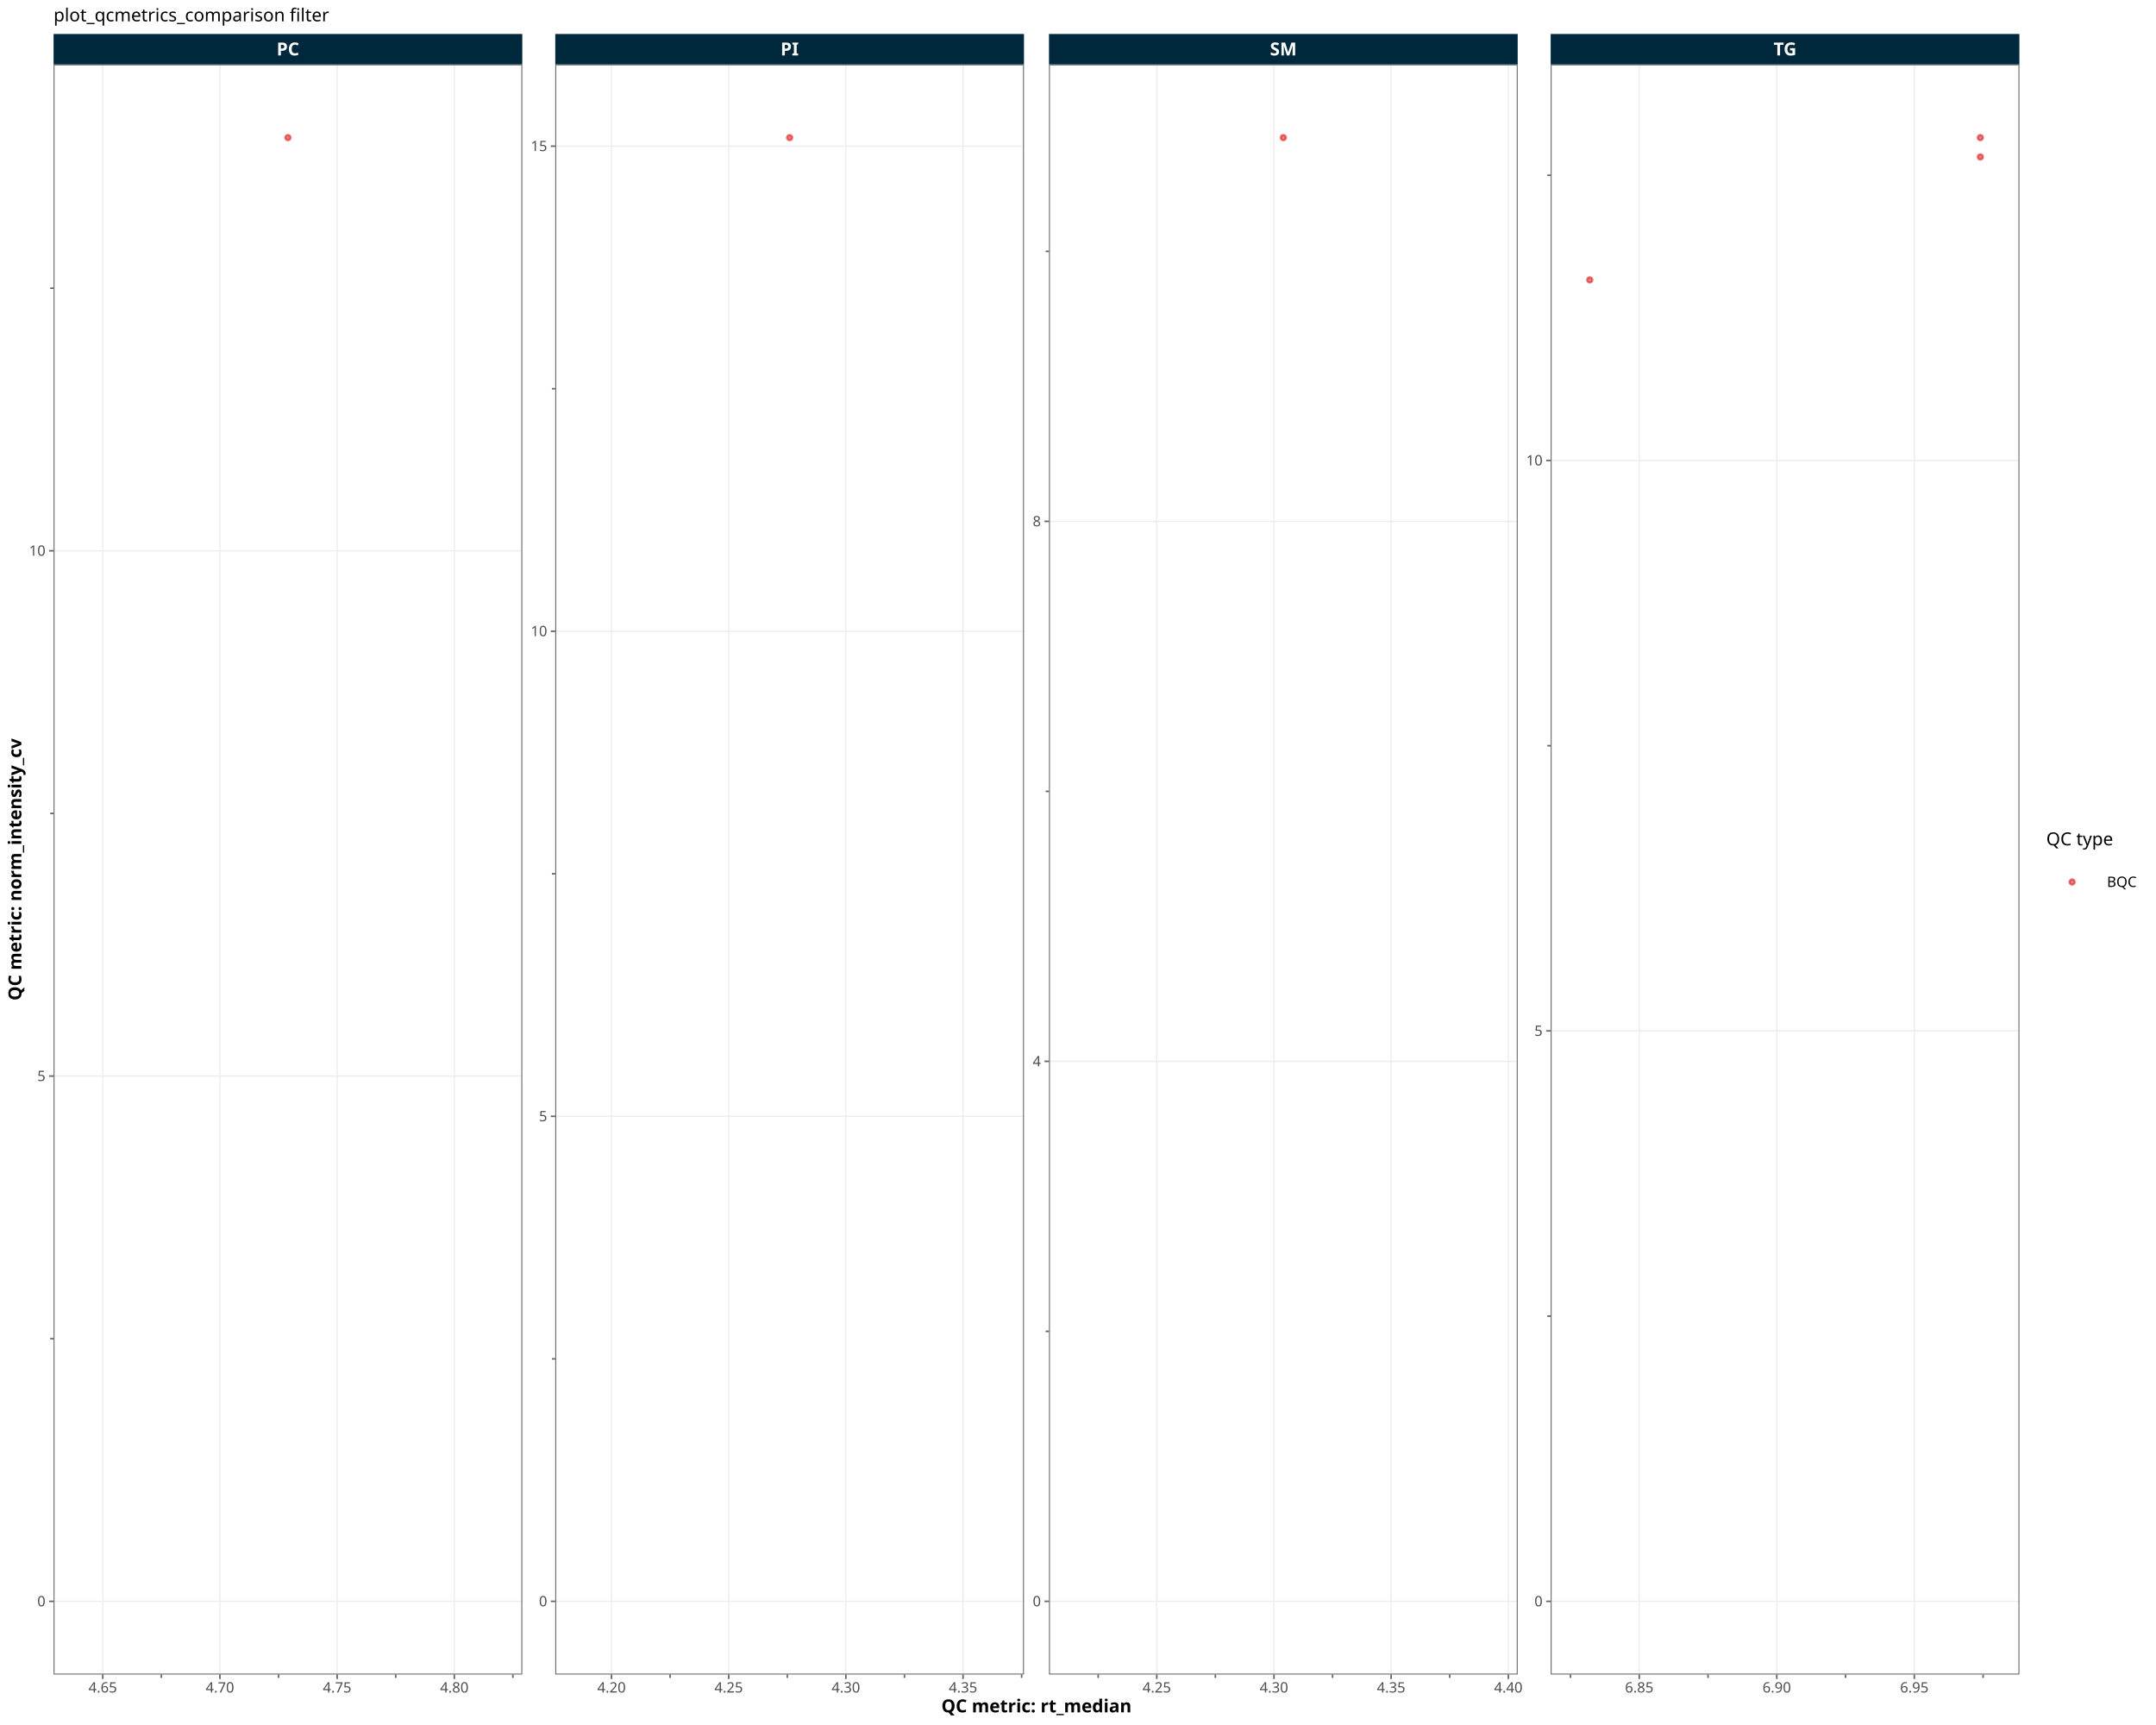
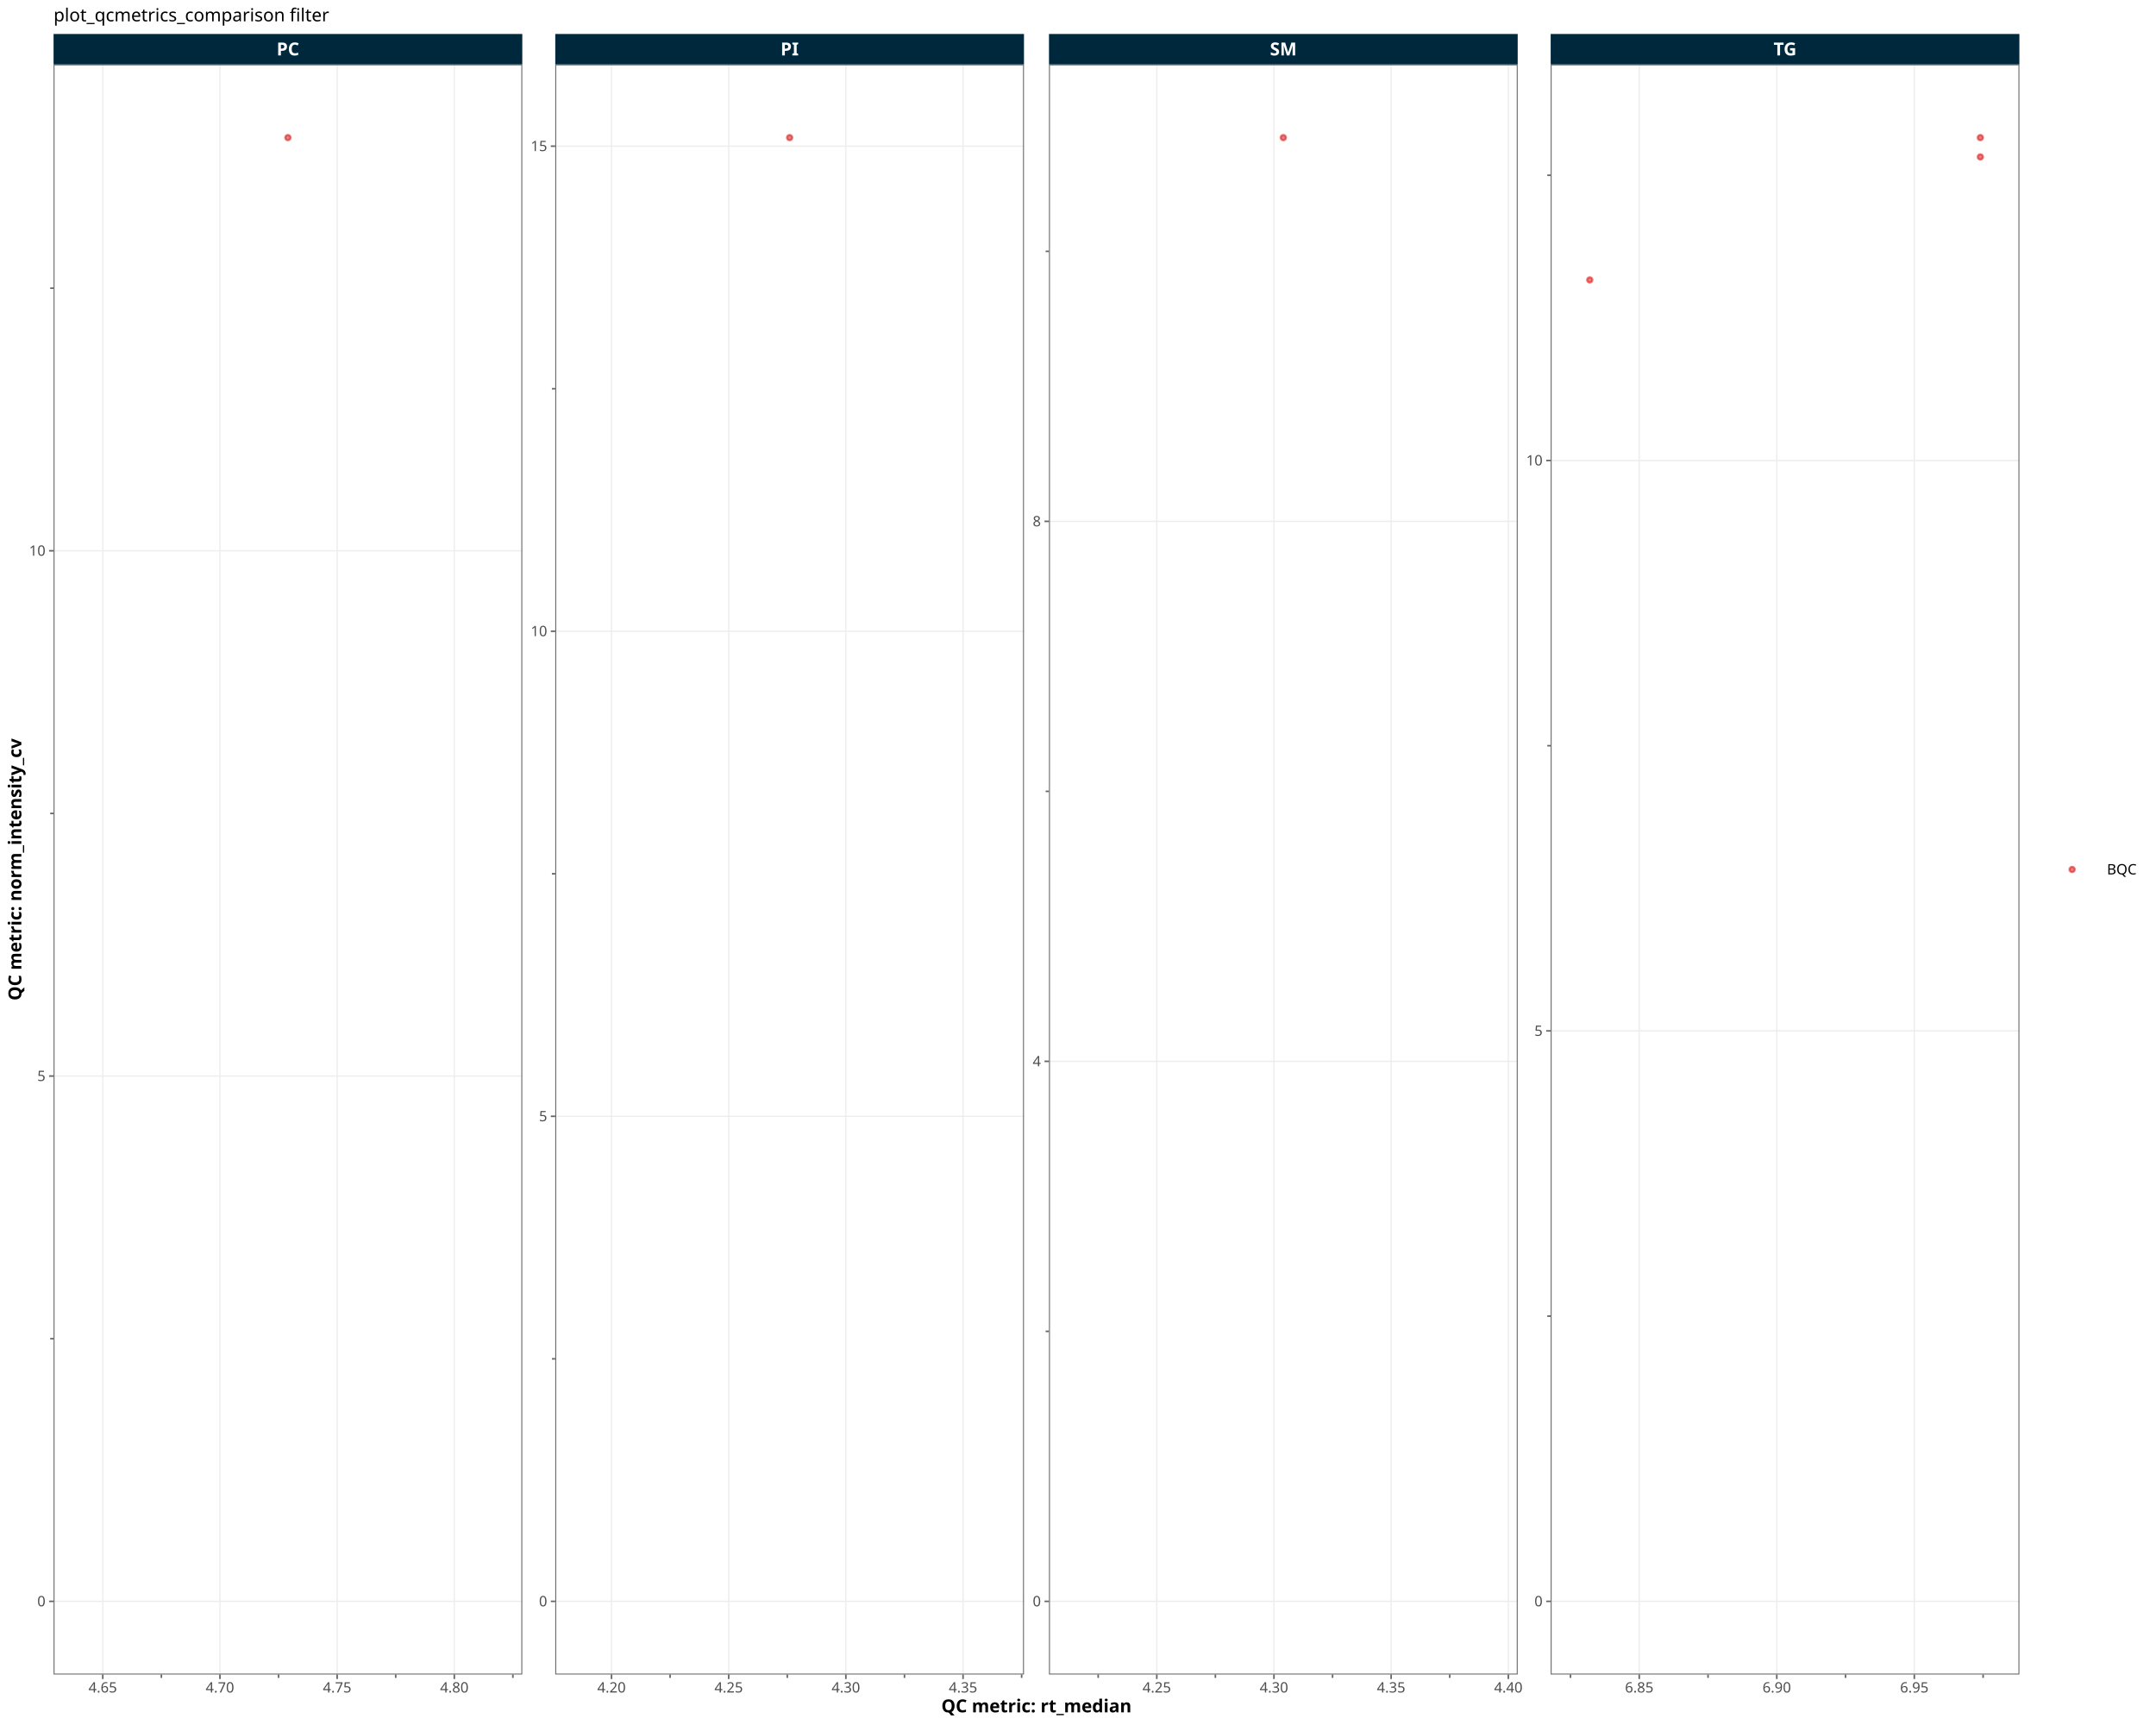
<svg xmlns="http://www.w3.org/2000/svg" class="svglite" data-engine-version="2.0" width="720.00pt" height="576.00pt" viewBox="0 0 720.00 576.00">
  <defs>
    <style type="text/css">
    .svglite line, .svglite polyline, .svglite polygon, .svglite path, .svglite rect, .svglite circle {
      fill: none;
      stroke: #000000;
      stroke-linecap: round;
      stroke-linejoin: round;
      stroke-miterlimit: 10.00;
    }
  </style>
  </defs>
  <rect width="100%" height="100%" style="stroke: none; fill: #FFFFFF;" />
  <defs>
    <clipPath id="cpMC4wMHw3MjAuMDB8MC4wMHw1NzYuMDA=">
      <rect x="0.00" y="0.00" width="720.00" height="576.00" />
    </clipPath>
  </defs>
  <g clip-path="url(#cpMC4wMHw3MjAuMDB8MC4wMHw1NzYuMDA=)">
    <rect x="0" y="0.00" width="720.00" height="576.00" style="stroke-width: 0.58; stroke: #FFFFFF; fill: #FFFFFF;" />
  </g>
  <defs>
    <clipPath id="cpMTcuODl8MTc0LjQxfDIxLjUxfDU1OS4xNQ==">
      <rect x="17.89" y="21.51" width="156.53" height="537.64" />
    </clipPath>
  </defs>
  <g clip-path="url(#cpMTcuODl8MTc0LjQxfDIxLjUxfDU1OS4xNQ==)">
    <rect x="17.89" y="21.51" width="156.53" height="537.64" style="stroke-width: 0.58; stroke: none; fill: #FFFFFF;" />
    <polyline points="17.89,534.71 174.41,534.71 " style="stroke-width: 0.43; stroke: #EDEDED; stroke-linecap: butt;" />
    <polyline points="17.89,359.31 174.41,359.31 " style="stroke-width: 0.43; stroke: #EDEDED; stroke-linecap: butt;" />
    <polyline points="17.89,183.92 174.41,183.92 " style="stroke-width: 0.43; stroke: #EDEDED; stroke-linecap: butt;" />
    <polyline points="34.32,559.15 34.32,21.51 " style="stroke-width: 0.43; stroke: #EDEDED; stroke-linecap: butt;" />
    <polyline points="73.45,559.15 73.45,21.51 " style="stroke-width: 0.43; stroke: #EDEDED; stroke-linecap: butt;" />
    <polyline points="112.59,559.15 112.59,21.51 " style="stroke-width: 0.43; stroke: #EDEDED; stroke-linecap: butt;" />
    <polyline points="151.72,559.15 151.72,21.51 " style="stroke-width: 0.43; stroke: #EDEDED; stroke-linecap: butt;" />
    <circle cx="96.15" cy="45.95" r="0.89" style="stroke-width: 0.71; stroke: #DB0202; stroke-opacity: 0.50; fill: #DB0202; fill-opacity: 0.50;" />
    <rect x="17.89" y="21.51" width="156.53" height="537.64" style="stroke-width: 0.64; stroke: #666666;" />
  </g>
  <g clip-path="url(#cpMC4wMHw3MjAuMDB8MC4wMHw1NzYuMDA=)">
</g>
  <defs>
    <clipPath id="cpMTg1LjQzfDM0MS45NnwyMS41MXw1NTkuMTU=">
      <rect x="185.43" y="21.51" width="156.53" height="537.64" />
    </clipPath>
  </defs>
  <g clip-path="url(#cpMTg1LjQzfDM0MS45NnwyMS41MXw1NTkuMTU=)">
    <rect x="185.43" y="21.51" width="156.53" height="537.64" style="stroke-width: 0.58; stroke: none; fill: #FFFFFF;" />
    <polyline points="185.43,534.71 341.96,534.71 " style="stroke-width: 0.43; stroke: #EDEDED; stroke-linecap: butt;" />
    <polyline points="185.43,372.75 341.96,372.75 " style="stroke-width: 0.43; stroke: #EDEDED; stroke-linecap: butt;" />
    <polyline points="185.43,210.78 341.96,210.78 " style="stroke-width: 0.43; stroke: #EDEDED; stroke-linecap: butt;" />
    <polyline points="185.43,48.81 341.96,48.81 " style="stroke-width: 0.43; stroke: #EDEDED; stroke-linecap: butt;" />
    <polyline points="204.22,559.15 204.22,21.51 " style="stroke-width: 0.43; stroke: #EDEDED; stroke-linecap: butt;" />
    <polyline points="243.35,559.15 243.35,21.51 " style="stroke-width: 0.43; stroke: #EDEDED; stroke-linecap: butt;" />
    <polyline points="282.48,559.15 282.48,21.51 " style="stroke-width: 0.43; stroke: #EDEDED; stroke-linecap: butt;" />
    <polyline points="321.61,559.15 321.61,21.51 " style="stroke-width: 0.43; stroke: #EDEDED; stroke-linecap: butt;" />
    <circle cx="263.70" cy="45.95" r="0.89" style="stroke-width: 0.71; stroke: #DB0202; stroke-opacity: 0.50; fill: #DB0202; fill-opacity: 0.50;" />
    <rect x="185.43" y="21.51" width="156.53" height="537.64" style="stroke-width: 0.64; stroke: #666666;" />
  </g>
  <g clip-path="url(#cpMC4wMHw3MjAuMDB8MC4wMHw1NzYuMDA=)">
</g>
  <defs>
    <clipPath id="cpMzUwLjMxfDUwNi44NHwyMS41MXw1NTkuMTU=">
      <rect x="350.31" y="21.51" width="156.53" height="537.64" />
    </clipPath>
  </defs>
  <g clip-path="url(#cpMzUwLjMxfDUwNi44NHwyMS41MXw1NTkuMTU=)">
    <rect x="350.31" y="21.51" width="156.53" height="537.64" style="stroke-width: 0.58; stroke: none; fill: #FFFFFF;" />
    <polyline points="350.31,534.71 506.84,534.71 " style="stroke-width: 0.43; stroke: #EDEDED; stroke-linecap: butt;" />
    <polyline points="350.31,354.40 506.84,354.40 " style="stroke-width: 0.43; stroke: #EDEDED; stroke-linecap: butt;" />
    <polyline points="350.31,174.09 506.84,174.09 " style="stroke-width: 0.43; stroke: #EDEDED; stroke-linecap: butt;" />
    <polyline points="386.31,559.15 386.31,21.51 " style="stroke-width: 0.43; stroke: #EDEDED; stroke-linecap: butt;" />
    <polyline points="425.44,559.15 425.44,21.51 " style="stroke-width: 0.43; stroke: #EDEDED; stroke-linecap: butt;" />
    <polyline points="464.57,559.15 464.57,21.51 " style="stroke-width: 0.43; stroke: #EDEDED; stroke-linecap: butt;" />
    <polyline points="503.71,559.15 503.71,21.51 " style="stroke-width: 0.43; stroke: #EDEDED; stroke-linecap: butt;" />
    <circle cx="428.57" cy="45.95" r="0.89" style="stroke-width: 0.71; stroke: #DB0202; stroke-opacity: 0.50; fill: #DB0202; fill-opacity: 0.50;" />
    <rect x="350.31" y="21.51" width="156.53" height="537.64" style="stroke-width: 0.64; stroke: #666666;" />
  </g>
  <g clip-path="url(#cpMC4wMHw3MjAuMDB8MC4wMHw1NzYuMDA=)">
</g>
  <defs>
    <clipPath id="cpNTE3Ljg1fDY3NC4zOHwyMS41MXw1NTkuMTU=">
      <rect x="517.85" y="21.51" width="156.53" height="537.64" />
    </clipPath>
  </defs>
  <g clip-path="url(#cpNTE3Ljg1fDY3NC4zOHwyMS41MXw1NTkuMTU=)">
    <rect x="517.85" y="21.51" width="156.53" height="537.64" style="stroke-width: 0.58; stroke: none; fill: #FFFFFF;" />
    <polyline points="517.85,534.71 674.38,534.71 " style="stroke-width: 0.43; stroke: #EDEDED; stroke-linecap: butt;" />
    <polyline points="517.85,344.23 674.38,344.23 " style="stroke-width: 0.43; stroke: #EDEDED; stroke-linecap: butt;" />
    <polyline points="517.85,153.76 674.38,153.76 " style="stroke-width: 0.43; stroke: #EDEDED; stroke-linecap: butt;" />
    <polyline points="547.43,559.15 547.43,21.51 " style="stroke-width: 0.43; stroke: #EDEDED; stroke-linecap: butt;" />
    <polyline points="593.36,559.15 593.36,21.51 " style="stroke-width: 0.43; stroke: #EDEDED; stroke-linecap: butt;" />
    <polyline points="639.29,559.15 639.29,21.51 " style="stroke-width: 0.43; stroke: #EDEDED; stroke-linecap: butt;" />
    <circle cx="661.34" cy="45.95" r="0.89" style="stroke-width: 0.71; stroke: #DB0202; stroke-opacity: 0.50; fill: #DB0202; fill-opacity: 0.50;" />
    <circle cx="661.34" cy="52.40" r="0.89" style="stroke-width: 0.71; stroke: #DB0202; stroke-opacity: 0.50; fill: #DB0202; fill-opacity: 0.50;" />
    <circle cx="530.90" cy="93.47" r="0.89" style="stroke-width: 0.71; stroke: #DB0202; stroke-opacity: 0.50; fill: #DB0202; fill-opacity: 0.50;" />
    <rect x="517.85" y="21.51" width="156.53" height="537.64" style="stroke-width: 0.64; stroke: #666666;" />
  </g>
  <g clip-path="url(#cpMC4wMHw3MjAuMDB8MC4wMHw1NzYuMDA=)">
</g>
  <defs>
    <clipPath id="cpMTcuODl8MTc0LjQxfDExLjM1fDIxLjUx">
      <rect x="17.89" y="11.35" width="156.53" height="10.16" />
    </clipPath>
  </defs>
  <g clip-path="url(#cpMTcuODl8MTc0LjQxfDExLjM1fDIxLjUx)">
    <rect x="17.89" y="11.35" width="156.53" height="10.16" style="stroke-width: 0.58; stroke: none; fill: #00283D;" />
    <text x="96.15" y="18.50" text-anchor="middle" style="font-size: 6.00px; font-weight: bold; fill: #FFFFFF; font-family: sans;" textLength="8.34px" lengthAdjust="spacingAndGlyphs">PC</text>
  </g>
  <g clip-path="url(#cpMC4wMHw3MjAuMDB8MC4wMHw1NzYuMDA=)">
</g>
  <defs>
    <clipPath id="cpMTg1LjQzfDM0MS45NnwxMS4zNXwyMS41MQ==">
      <rect x="185.43" y="11.35" width="156.53" height="10.16" />
    </clipPath>
  </defs>
  <g clip-path="url(#cpMTg1LjQzfDM0MS45NnwxMS4zNXwyMS41MQ==)">
    <rect x="185.43" y="11.35" width="156.53" height="10.16" style="stroke-width: 0.58; stroke: none; fill: #00283D;" />
    <text x="263.70" y="18.50" text-anchor="middle" style="font-size: 6.00px; font-weight: bold; fill: #FFFFFF; font-family: sans;" textLength="5.67px" lengthAdjust="spacingAndGlyphs">PI</text>
  </g>
  <g clip-path="url(#cpMC4wMHw3MjAuMDB8MC4wMHw1NzYuMDA=)">
</g>
  <defs>
    <clipPath id="cpMzUwLjMxfDUwNi44NHwxMS4zNXwyMS41MQ==">
      <rect x="350.31" y="11.35" width="156.53" height="10.16" />
    </clipPath>
  </defs>
  <g clip-path="url(#cpMzUwLjMxfDUwNi44NHwxMS4zNXwyMS41MQ==)">
    <rect x="350.31" y="11.35" width="156.53" height="10.16" style="stroke-width: 0.58; stroke: none; fill: #00283D;" />
    <text x="428.57" y="18.50" text-anchor="middle" style="font-size: 6.00px; font-weight: bold; fill: #FFFFFF; font-family: sans;" textLength="9.00px" lengthAdjust="spacingAndGlyphs">SM</text>
  </g>
  <g clip-path="url(#cpMC4wMHw3MjAuMDB8MC4wMHw1NzYuMDA=)">
</g>
  <defs>
    <clipPath id="cpNTE3Ljg1fDY3NC4zOHwxMS4zNXwyMS41MQ==">
      <rect x="517.85" y="11.35" width="156.53" height="10.16" />
    </clipPath>
  </defs>
  <g clip-path="url(#cpNTE3Ljg1fDY3NC4zOHwxMS4zNXwyMS41MQ==)">
    <rect x="517.85" y="11.35" width="156.53" height="10.16" style="stroke-width: 0.58; stroke: none; fill: #00283D;" />
    <text x="596.12" y="18.50" text-anchor="middle" style="font-size: 6.00px; font-weight: bold; fill: #FFFFFF; font-family: sans;" textLength="8.33px" lengthAdjust="spacingAndGlyphs">TG</text>
  </g>
  <g clip-path="url(#cpMC4wMHw3MjAuMDB8MC4wMHw1NzYuMDA=)">
    <polyline points="34.32,560.65 34.32,559.15 " style="stroke-width: 0.53; stroke: #666666; stroke-linecap: butt;" />
    <polyline points="73.45,560.65 73.45,559.15 " style="stroke-width: 0.53; stroke: #666666; stroke-linecap: butt;" />
    <polyline points="112.59,560.65 112.59,559.15 " style="stroke-width: 0.53; stroke: #666666; stroke-linecap: butt;" />
    <polyline points="151.72,560.65 151.72,559.15 " style="stroke-width: 0.53; stroke: #666666; stroke-linecap: butt;" />
    <polyline points="53.89,560.27 53.89,559.15 " style="stroke-width: 0.53; stroke: #666666; stroke-linecap: butt;" />
    <polyline points="93.02,560.27 93.02,559.15 " style="stroke-width: 0.53; stroke: #666666; stroke-linecap: butt;" />
    <polyline points="132.15,560.27 132.15,559.15 " style="stroke-width: 0.53; stroke: #666666; stroke-linecap: butt;" />
    <polyline points="171.28,560.27 171.28,559.15 " style="stroke-width: 0.53; stroke: #666666; stroke-linecap: butt;" />
    <text x="34.32" y="565.15" text-anchor="middle" style="font-size: 4.80px; fill: #4D4D4D; font-family: sans;" textLength="9.34px" lengthAdjust="spacingAndGlyphs">4.65</text>
    <text x="73.45" y="565.15" text-anchor="middle" style="font-size: 4.80px; fill: #4D4D4D; font-family: sans;" textLength="9.34px" lengthAdjust="spacingAndGlyphs">4.70</text>
    <text x="112.59" y="565.15" text-anchor="middle" style="font-size: 4.80px; fill: #4D4D4D; font-family: sans;" textLength="9.34px" lengthAdjust="spacingAndGlyphs">4.75</text>
    <text x="151.72" y="565.15" text-anchor="middle" style="font-size: 4.80px; fill: #4D4D4D; font-family: sans;" textLength="9.34px" lengthAdjust="spacingAndGlyphs">4.80</text>
    <polyline points="204.22,560.65 204.22,559.15 " style="stroke-width: 0.53; stroke: #666666; stroke-linecap: butt;" />
    <polyline points="243.35,560.65 243.35,559.15 " style="stroke-width: 0.53; stroke: #666666; stroke-linecap: butt;" />
    <polyline points="282.48,560.65 282.48,559.15 " style="stroke-width: 0.53; stroke: #666666; stroke-linecap: butt;" />
    <polyline points="321.61,560.65 321.61,559.15 " style="stroke-width: 0.53; stroke: #666666; stroke-linecap: butt;" />
    <polyline points="223.78,560.27 223.78,559.15 " style="stroke-width: 0.53; stroke: #666666; stroke-linecap: butt;" />
    <polyline points="262.91,560.27 262.91,559.15 " style="stroke-width: 0.53; stroke: #666666; stroke-linecap: butt;" />
    <polyline points="302.05,560.27 302.05,559.15 " style="stroke-width: 0.53; stroke: #666666; stroke-linecap: butt;" />
    <polyline points="341.18,560.27 341.18,559.15 " style="stroke-width: 0.53; stroke: #666666; stroke-linecap: butt;" />
    <text x="204.22" y="565.15" text-anchor="middle" style="font-size: 4.80px; fill: #4D4D4D; font-family: sans;" textLength="9.34px" lengthAdjust="spacingAndGlyphs">4.20</text>
    <text x="243.35" y="565.15" text-anchor="middle" style="font-size: 4.80px; fill: #4D4D4D; font-family: sans;" textLength="9.34px" lengthAdjust="spacingAndGlyphs">4.25</text>
    <text x="282.48" y="565.15" text-anchor="middle" style="font-size: 4.80px; fill: #4D4D4D; font-family: sans;" textLength="9.34px" lengthAdjust="spacingAndGlyphs">4.30</text>
    <text x="321.61" y="565.15" text-anchor="middle" style="font-size: 4.80px; fill: #4D4D4D; font-family: sans;" textLength="9.34px" lengthAdjust="spacingAndGlyphs">4.35</text>
    <polyline points="386.31,560.65 386.31,559.15 " style="stroke-width: 0.53; stroke: #666666; stroke-linecap: butt;" />
    <polyline points="425.44,560.65 425.44,559.15 " style="stroke-width: 0.53; stroke: #666666; stroke-linecap: butt;" />
    <polyline points="464.57,560.65 464.57,559.15 " style="stroke-width: 0.53; stroke: #666666; stroke-linecap: butt;" />
    <polyline points="503.71,560.65 503.71,559.15 " style="stroke-width: 0.53; stroke: #666666; stroke-linecap: butt;" />
    <polyline points="366.74,560.27 366.74,559.15 " style="stroke-width: 0.53; stroke: #666666; stroke-linecap: butt;" />
    <polyline points="405.88,560.27 405.88,559.15 " style="stroke-width: 0.53; stroke: #666666; stroke-linecap: butt;" />
    <polyline points="445.01,560.27 445.01,559.15 " style="stroke-width: 0.53; stroke: #666666; stroke-linecap: butt;" />
    <polyline points="484.14,560.27 484.14,559.15 " style="stroke-width: 0.53; stroke: #666666; stroke-linecap: butt;" />
    <text x="386.31" y="565.15" text-anchor="middle" style="font-size: 4.80px; fill: #4D4D4D; font-family: sans;" textLength="9.34px" lengthAdjust="spacingAndGlyphs">4.25</text>
    <text x="425.44" y="565.15" text-anchor="middle" style="font-size: 4.80px; fill: #4D4D4D; font-family: sans;" textLength="9.34px" lengthAdjust="spacingAndGlyphs">4.30</text>
    <text x="464.57" y="565.15" text-anchor="middle" style="font-size: 4.80px; fill: #4D4D4D; font-family: sans;" textLength="9.34px" lengthAdjust="spacingAndGlyphs">4.35</text>
    <text x="503.71" y="565.15" text-anchor="middle" style="font-size: 4.80px; fill: #4D4D4D; font-family: sans;" textLength="9.34px" lengthAdjust="spacingAndGlyphs">4.40</text>
    <polyline points="547.43,560.65 547.43,559.15 " style="stroke-width: 0.53; stroke: #666666; stroke-linecap: butt;" />
    <polyline points="593.36,560.65 593.36,559.15 " style="stroke-width: 0.53; stroke: #666666; stroke-linecap: butt;" />
    <polyline points="639.29,560.65 639.29,559.15 " style="stroke-width: 0.53; stroke: #666666; stroke-linecap: butt;" />
    <polyline points="524.47,560.27 524.47,559.15 " style="stroke-width: 0.53; stroke: #666666; stroke-linecap: butt;" />
    <polyline points="570.40,560.27 570.40,559.15 " style="stroke-width: 0.53; stroke: #666666; stroke-linecap: butt;" />
    <polyline points="616.33,560.27 616.33,559.15 " style="stroke-width: 0.53; stroke: #666666; stroke-linecap: butt;" />
    <polyline points="662.26,560.27 662.26,559.15 " style="stroke-width: 0.53; stroke: #666666; stroke-linecap: butt;" />
    <text x="547.43" y="565.15" text-anchor="middle" style="font-size: 4.80px; fill: #4D4D4D; font-family: sans;" textLength="9.34px" lengthAdjust="spacingAndGlyphs">6.85</text>
    <text x="593.36" y="565.15" text-anchor="middle" style="font-size: 4.80px; fill: #4D4D4D; font-family: sans;" textLength="9.34px" lengthAdjust="spacingAndGlyphs">6.90</text>
    <text x="639.29" y="565.15" text-anchor="middle" style="font-size: 4.80px; fill: #4D4D4D; font-family: sans;" textLength="9.34px" lengthAdjust="spacingAndGlyphs">6.95</text>
    <text x="515.16" y="536.37" text-anchor="end" style="font-size: 4.80px; fill: #4D4D4D; font-family: sans;" textLength="2.67px" lengthAdjust="spacingAndGlyphs">0</text>
    <text x="515.16" y="345.89" text-anchor="end" style="font-size: 4.80px; fill: #4D4D4D; font-family: sans;" textLength="2.67px" lengthAdjust="spacingAndGlyphs">5</text>
    <text x="515.16" y="155.41" text-anchor="end" style="font-size: 4.80px; fill: #4D4D4D; font-family: sans;" textLength="5.34px" lengthAdjust="spacingAndGlyphs">10</text>
    <polyline points="516.36,534.71 517.85,534.71 " style="stroke-width: 0.53; stroke: #666666; stroke-linecap: butt;" />
    <polyline points="516.36,344.23 517.85,344.23 " style="stroke-width: 0.53; stroke: #666666; stroke-linecap: butt;" />
    <polyline points="516.36,153.76 517.85,153.76 " style="stroke-width: 0.53; stroke: #666666; stroke-linecap: butt;" />
    <polyline points="516.73,439.47 517.85,439.47 " style="stroke-width: 0.53; stroke: #666666; stroke-linecap: butt;" />
    <polyline points="516.73,249.00 517.85,249.00 " style="stroke-width: 0.53; stroke: #666666; stroke-linecap: butt;" />
    <polyline points="516.73,58.52 517.85,58.52 " style="stroke-width: 0.53; stroke: #666666; stroke-linecap: butt;" />
    <text x="347.62" y="536.37" text-anchor="end" style="font-size: 4.80px; fill: #4D4D4D; font-family: sans;" textLength="2.67px" lengthAdjust="spacingAndGlyphs">0</text>
    <text x="347.62" y="356.05" text-anchor="end" style="font-size: 4.80px; fill: #4D4D4D; font-family: sans;" textLength="2.67px" lengthAdjust="spacingAndGlyphs">4</text>
    <text x="347.62" y="175.74" text-anchor="end" style="font-size: 4.80px; fill: #4D4D4D; font-family: sans;" textLength="2.67px" lengthAdjust="spacingAndGlyphs">8</text>
    <polyline points="348.81,534.71 350.31,534.71 " style="stroke-width: 0.53; stroke: #666666; stroke-linecap: butt;" />
    <polyline points="348.81,354.40 350.31,354.40 " style="stroke-width: 0.53; stroke: #666666; stroke-linecap: butt;" />
    <polyline points="348.81,174.09 350.31,174.09 " style="stroke-width: 0.53; stroke: #666666; stroke-linecap: butt;" />
    <polyline points="349.19,444.56 350.31,444.56 " style="stroke-width: 0.53; stroke: #666666; stroke-linecap: butt;" />
    <polyline points="349.19,264.24 350.31,264.24 " style="stroke-width: 0.53; stroke: #666666; stroke-linecap: butt;" />
    <polyline points="349.19,83.93 350.31,83.93 " style="stroke-width: 0.53; stroke: #666666; stroke-linecap: butt;" />
    <text x="182.74" y="536.37" text-anchor="end" style="font-size: 4.80px; fill: #4D4D4D; font-family: sans;" textLength="2.67px" lengthAdjust="spacingAndGlyphs">0</text>
    <text x="182.74" y="374.40" text-anchor="end" style="font-size: 4.80px; fill: #4D4D4D; font-family: sans;" textLength="2.67px" lengthAdjust="spacingAndGlyphs">5</text>
    <text x="182.74" y="212.43" text-anchor="end" style="font-size: 4.80px; fill: #4D4D4D; font-family: sans;" textLength="5.34px" lengthAdjust="spacingAndGlyphs">10</text>
    <text x="182.74" y="50.46" text-anchor="end" style="font-size: 4.80px; fill: #4D4D4D; font-family: sans;" textLength="5.34px" lengthAdjust="spacingAndGlyphs">15</text>
    <polyline points="183.94,534.71 185.43,534.71 " style="stroke-width: 0.53; stroke: #666666; stroke-linecap: butt;" />
    <polyline points="183.94,372.75 185.43,372.75 " style="stroke-width: 0.53; stroke: #666666; stroke-linecap: butt;" />
    <polyline points="183.94,210.78 185.43,210.78 " style="stroke-width: 0.53; stroke: #666666; stroke-linecap: butt;" />
    <polyline points="183.94,48.81 185.43,48.81 " style="stroke-width: 0.53; stroke: #666666; stroke-linecap: butt;" />
    <polyline points="184.31,453.73 185.43,453.73 " style="stroke-width: 0.53; stroke: #666666; stroke-linecap: butt;" />
    <polyline points="184.31,291.76 185.43,291.76 " style="stroke-width: 0.53; stroke: #666666; stroke-linecap: butt;" />
    <polyline points="184.31,129.80 185.43,129.80 " style="stroke-width: 0.53; stroke: #666666; stroke-linecap: butt;" />
    <text x="15.20" y="536.37" text-anchor="end" style="font-size: 4.80px; fill: #4D4D4D; font-family: sans;" textLength="2.67px" lengthAdjust="spacingAndGlyphs">0</text>
    <text x="15.20" y="360.97" text-anchor="end" style="font-size: 4.80px; fill: #4D4D4D; font-family: sans;" textLength="2.67px" lengthAdjust="spacingAndGlyphs">5</text>
    <text x="15.20" y="185.57" text-anchor="end" style="font-size: 4.80px; fill: #4D4D4D; font-family: sans;" textLength="5.34px" lengthAdjust="spacingAndGlyphs">10</text>
    <polyline points="16.39,534.71 17.89,534.71 " style="stroke-width: 0.53; stroke: #666666; stroke-linecap: butt;" />
    <polyline points="16.39,359.31 17.89,359.31 " style="stroke-width: 0.53; stroke: #666666; stroke-linecap: butt;" />
    <polyline points="16.39,183.92 17.89,183.92 " style="stroke-width: 0.53; stroke: #666666; stroke-linecap: butt;" />
    <polyline points="16.77,447.01 17.89,447.01 " style="stroke-width: 0.53; stroke: #666666; stroke-linecap: butt;" />
    <polyline points="16.77,271.62 17.89,271.62 " style="stroke-width: 0.53; stroke: #666666; stroke-linecap: butt;" />
    <polyline points="16.77,96.22 17.89,96.22 " style="stroke-width: 0.53; stroke: #666666; stroke-linecap: butt;" />
    <text x="346.13" y="571.77" text-anchor="middle" style="font-size: 6.00px; font-weight: bold; font-family: sans;" textLength="57.02px" lengthAdjust="spacingAndGlyphs">QC metric: rt_median</text>
    <text transform="translate(7.12,290.33) rotate(-90)" text-anchor="middle" style="font-size: 6.00px; font-weight: bold; font-family: sans;" textLength="78.71px" lengthAdjust="spacingAndGlyphs">QC metric: norm_intensity_cv</text>
-     <rect x="680.36" y="274.52" width="36.65" height="31.62" style="stroke-width: 0.58; stroke: none; fill: #FFFFFF;" />
-     <text x="683.35" y="282.26" style="font-size: 6.00px; font-family: sans;" textLength="22.01px" lengthAdjust="spacingAndGlyphs">QC type</text>
-     <rect x="683.35" y="285.87" width="17.28" height="17.28" style="stroke-width: 0.58; stroke: none; fill: #FFFFFF;" />
-     <circle cx="691.99" cy="294.51" r="0.89" style="stroke-width: 0.71; stroke: #DB0202; stroke-opacity: 0.50; fill: #DB0202; fill-opacity: 0.50;" />
-     <text x="703.62" y="296.16" style="font-size: 4.80px; font-family: sans;" textLength="10.41px" lengthAdjust="spacingAndGlyphs">BQC</text>
+     <rect x="680.36" y="278.70" width="36.65" height="23.26" style="stroke-width: 0.58; stroke: none; fill: #FFFFFF;" />
+     <rect x="683.35" y="281.69" width="17.28" height="17.28" style="stroke-width: 0.58; stroke: none; fill: #FFFFFF;" />
+     <circle cx="691.99" cy="290.33" r="0.89" style="stroke-width: 0.71; stroke: #DB0202; stroke-opacity: 0.50; fill: #DB0202; fill-opacity: 0.50;" />
+     <text x="703.62" y="291.98" style="font-size: 4.80px; font-family: sans;" textLength="10.41px" lengthAdjust="spacingAndGlyphs">BQC</text>
    <text x="17.89" y="7.12" style="font-size: 6.00px; font-family: sans;" textLength="86.05px" lengthAdjust="spacingAndGlyphs">plot_qcmetrics_comparison filter</text>
  </g>
</svg>
